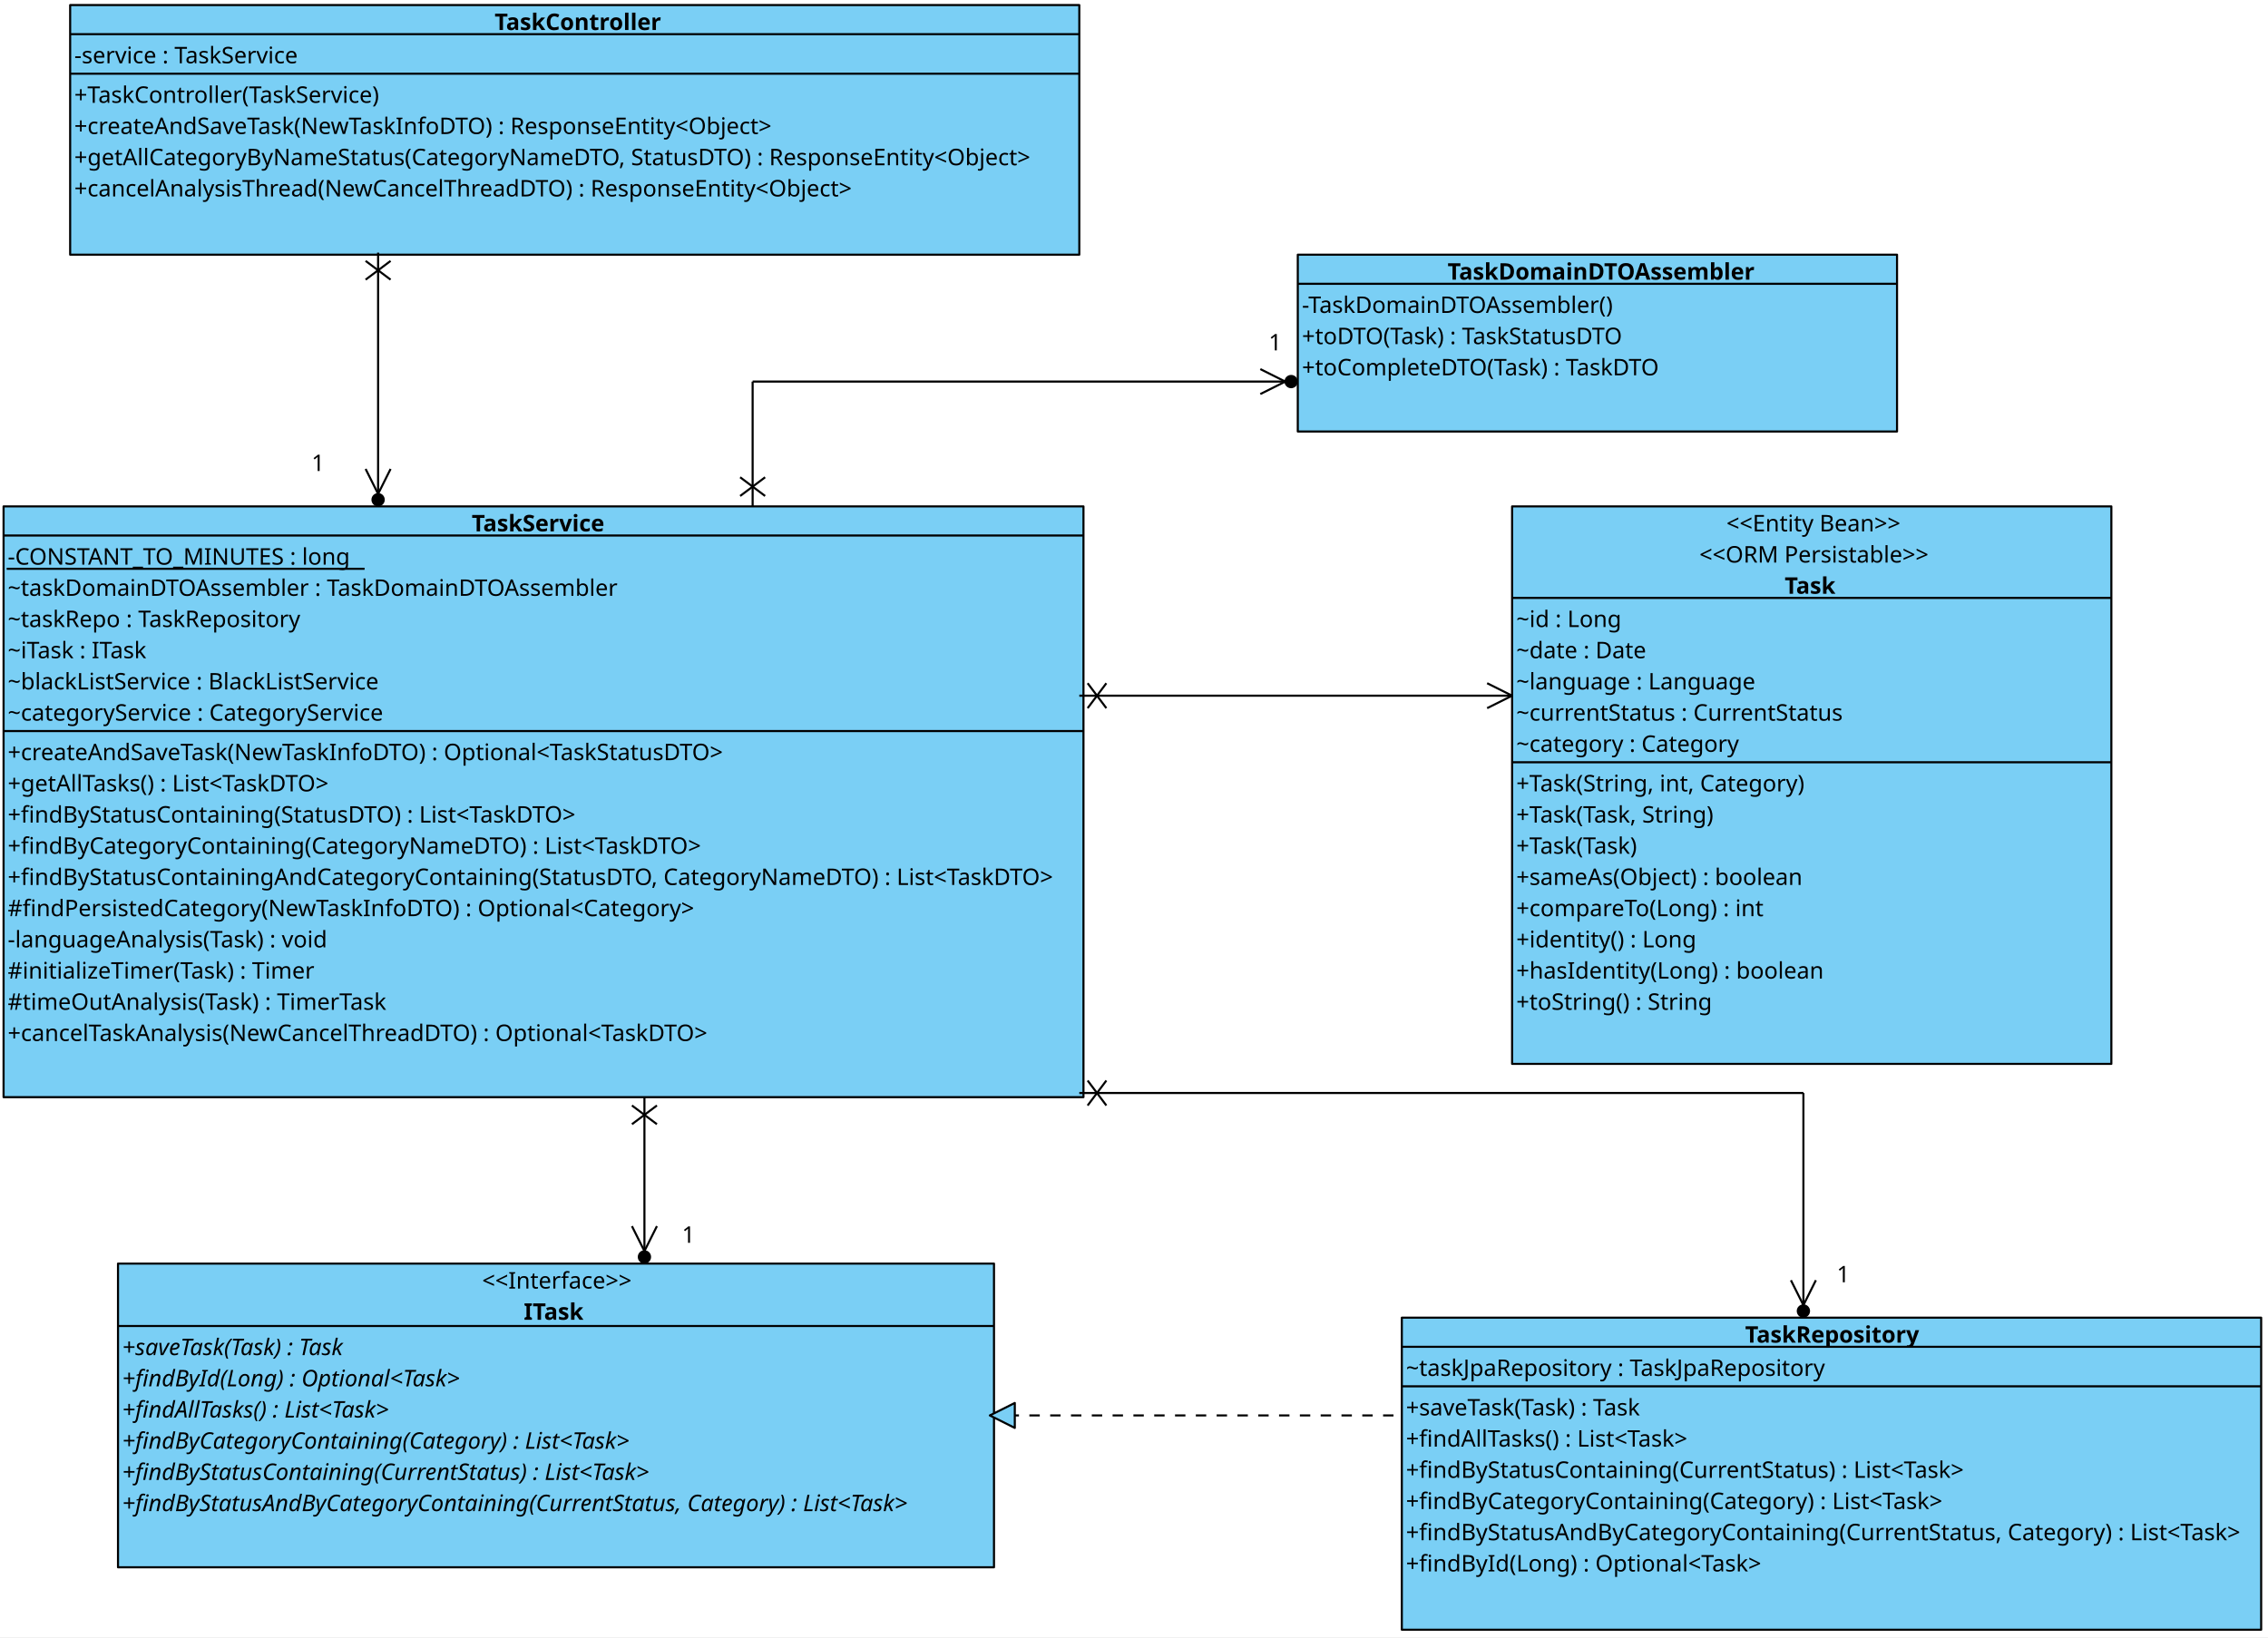
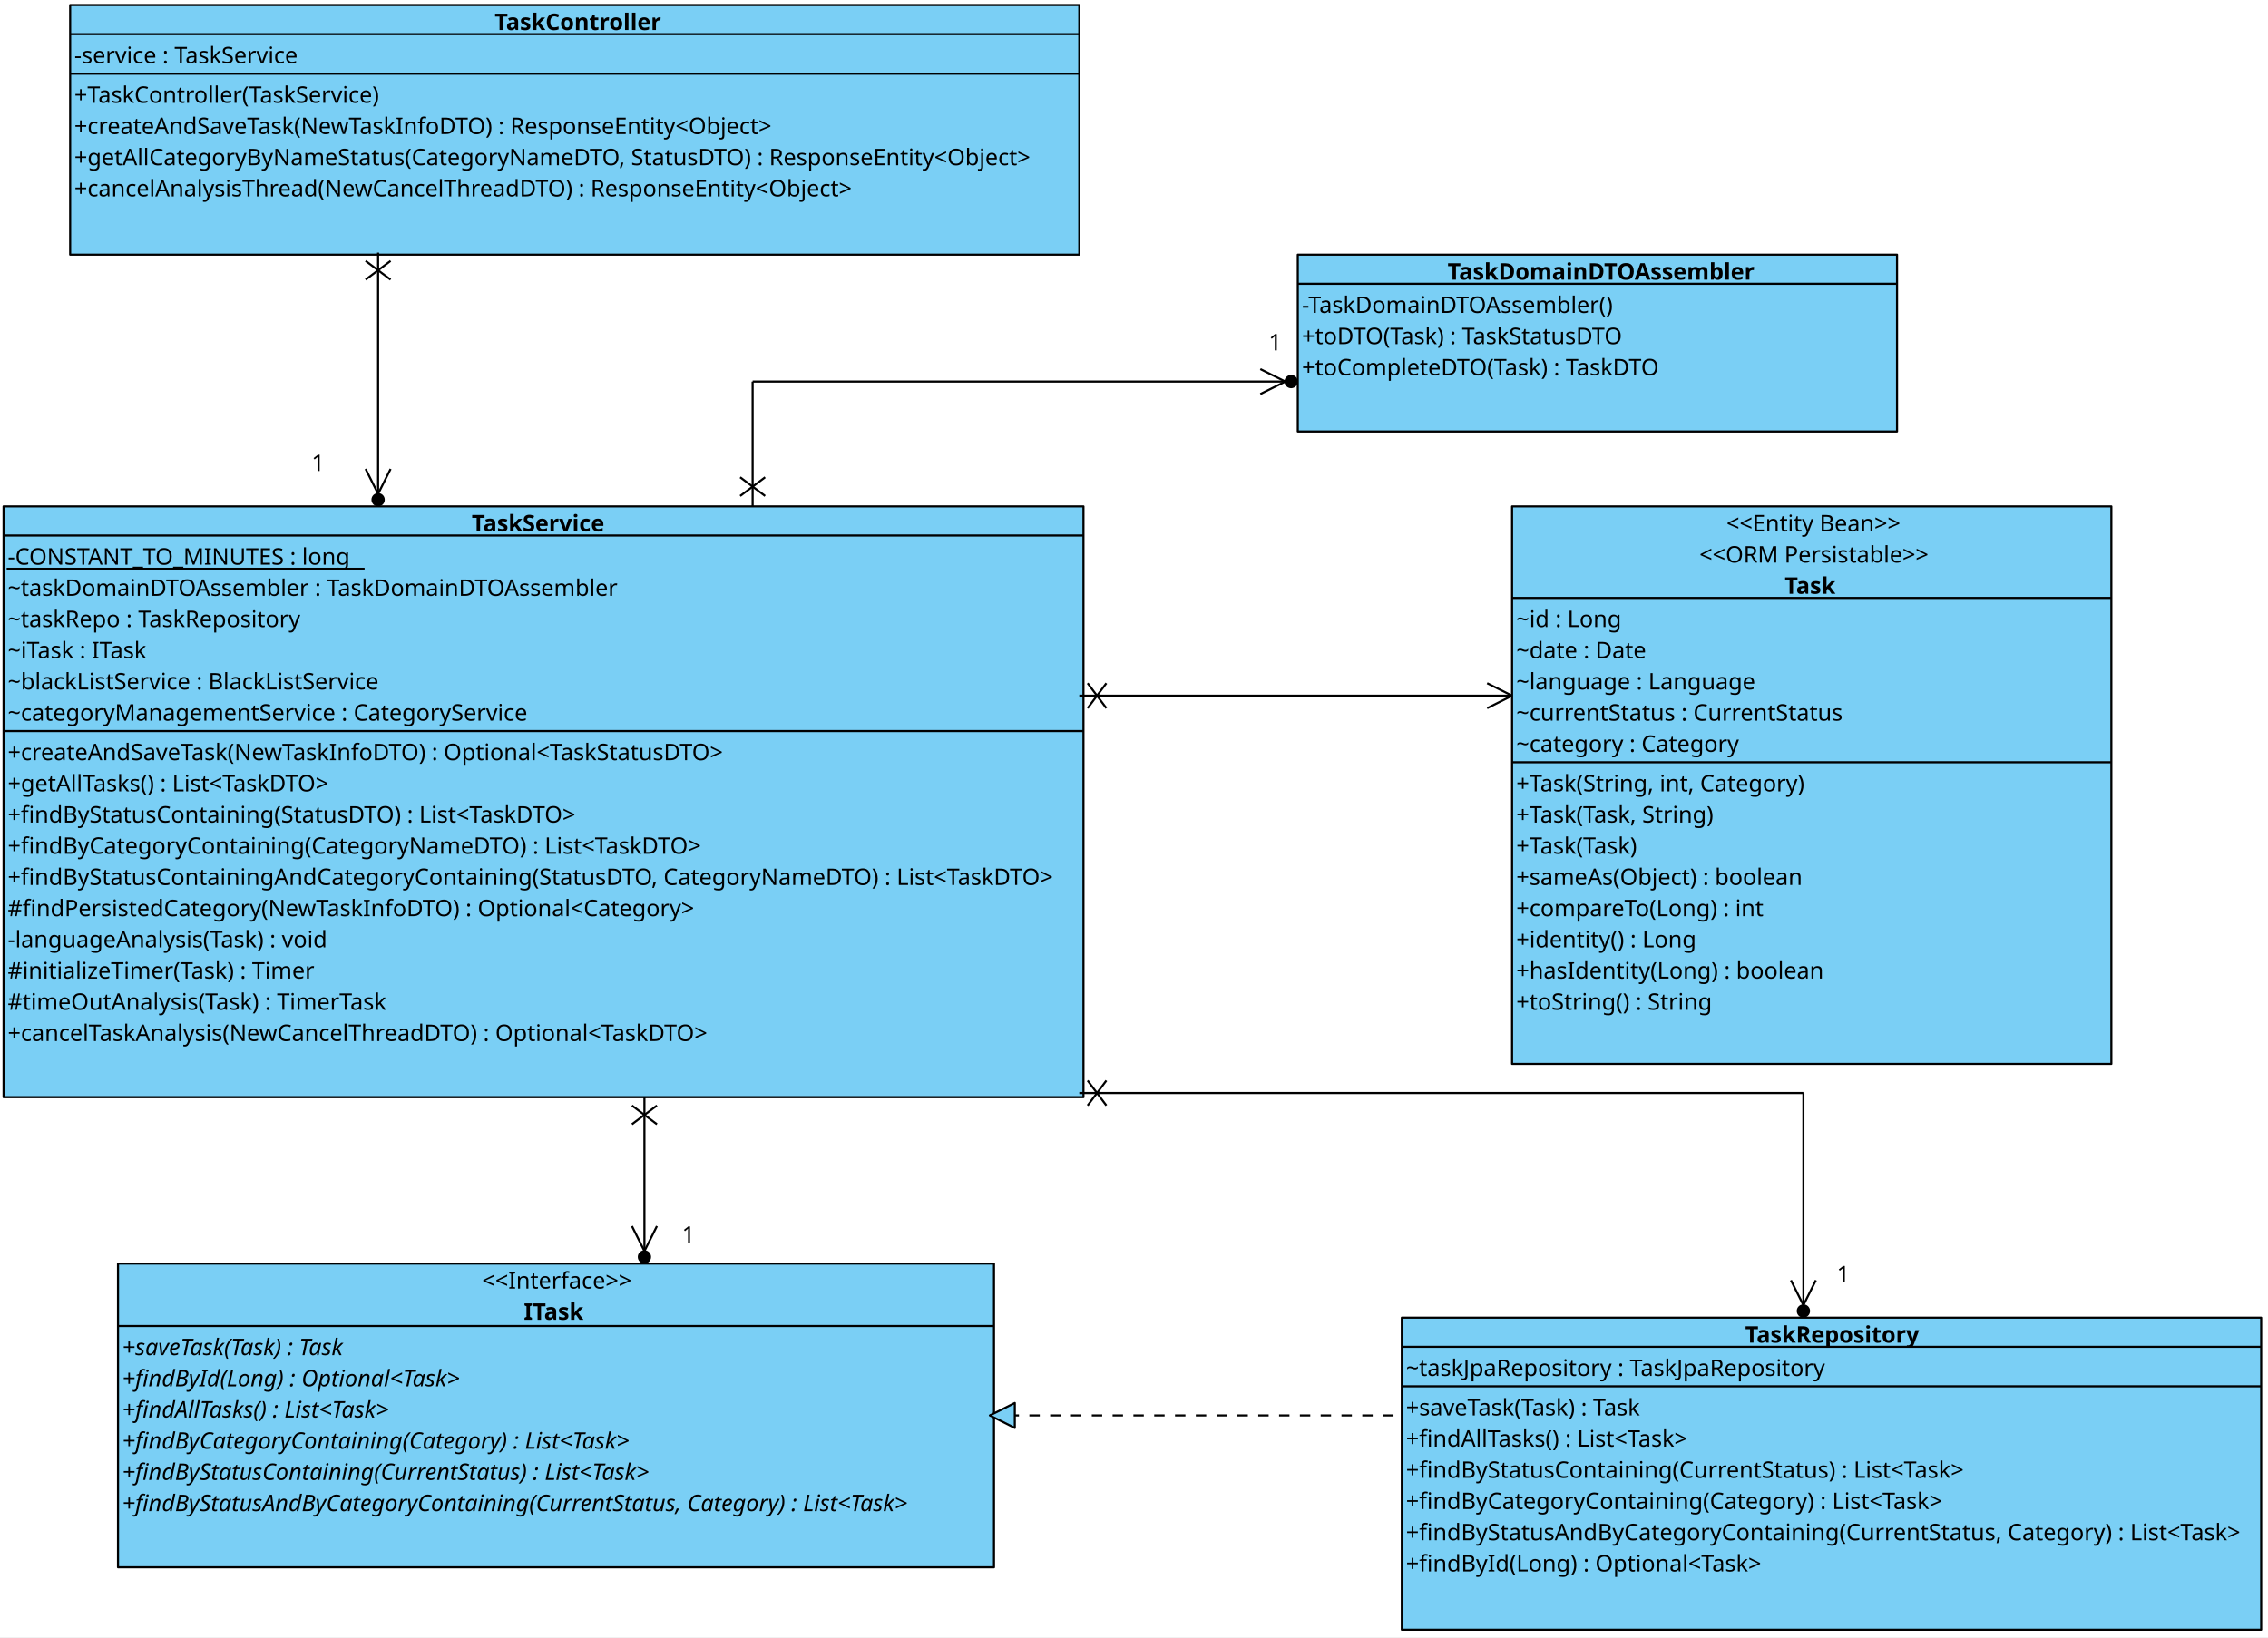
<svg xmlns="http://www.w3.org/2000/svg" fill-opacity="0" color-rendering="auto" color-interpolation="auto" text-rendering="auto" stroke="rgb(0,0,0)" stroke-linecap="square" width="1090" stroke-miterlimit="10" shape-rendering="auto" stroke-opacity="0" fill="rgb(0,0,0)" stroke-dasharray="none" font-weight="normal" stroke-width="1" height="787" font-family="'Dialog'" font-style="normal" stroke-linejoin="miter" font-size="12px" stroke-dashoffset="0" image-rendering="auto">
  <defs id="genericDefs" />
  <g>
    <defs id="defs1">
      <clipPath clipPathUnits="userSpaceOnUse" id="clipPath1">
        <path d="M-7 -7 L496 -7 L496 131 L-7 131 L-7 -7 Z" />
      </clipPath>
      <clipPath clipPathUnits="userSpaceOnUse" id="clipPath2">
        <path d="M0 0 L0 106 L485 106 L485 0 Z" />
      </clipPath>
      <clipPath clipPathUnits="userSpaceOnUse" id="clipPath3">
        <path d="M0 0 L0 14 L486 14 L486 0 Z" />
      </clipPath>
      <clipPath clipPathUnits="userSpaceOnUse" id="clipPath4">
        <path d="M-7 -7 L432 -7 L432 157 L-7 157 L-7 -7 Z" />
      </clipPath>
      <clipPath clipPathUnits="userSpaceOnUse" id="clipPath5">
        <path d="M0 0 L0 116 L421 116 L421 0 Z" />
      </clipPath>
      <clipPath clipPathUnits="userSpaceOnUse" id="clipPath6">
        <path d="M0 0 L0 30 L420 30 L420 0 Z" />
      </clipPath>
      <clipPath clipPathUnits="userSpaceOnUse" id="clipPath7">
        <path d="M-7 -7 L424 -7 L424 161 L-7 161 L-7 -7 Z" />
      </clipPath>
      <clipPath clipPathUnits="userSpaceOnUse" id="clipPath8">
        <path d="M0 0 L0 136 L413 136 L413 0 Z" />
      </clipPath>
      <clipPath clipPathUnits="userSpaceOnUse" id="clipPath9">
        <path d="M0 0 L0 14 L413 14 L413 0 Z" />
      </clipPath>
      <clipPath clipPathUnits="userSpaceOnUse" id="clipPath10">
        <path d="M-7 -7 L299 -7 L299 96 L-7 96 L-7 -7 Z" />
      </clipPath>
      <clipPath clipPathUnits="userSpaceOnUse" id="clipPath11">
        <path d="M0 0 L0 71 L288 71 L288 0 Z" />
      </clipPath>
      <clipPath clipPathUnits="userSpaceOnUse" id="clipPath12">
        <path d="M0 0 L0 14 L289 14 L289 0 Z" />
      </clipPath>
      <clipPath clipPathUnits="userSpaceOnUse" id="clipPath13">
        <path d="M-7 -7 L530 -7 L530 295 L-7 295 L-7 -7 Z" />
      </clipPath>
      <clipPath clipPathUnits="userSpaceOnUse" id="clipPath14">
        <path d="M0 0 L0 270 L519 270 L519 0 Z" />
      </clipPath>
      <clipPath clipPathUnits="userSpaceOnUse" id="clipPath15">
        <path d="M0 0 L0 14 L517 14 L517 0 Z" />
      </clipPath>
      <clipPath clipPathUnits="userSpaceOnUse" id="clipPath16">
        <path d="M-7 -7 L299 -7 L299 279 L-7 279 L-7 -7 Z" />
      </clipPath>
      <clipPath clipPathUnits="userSpaceOnUse" id="clipPath17">
        <path d="M0 0 L0 224 L288 224 L288 0 Z" />
      </clipPath>
      <clipPath clipPathUnits="userSpaceOnUse" id="clipPath18">
        <path d="M0 0 L0 44 L289 44 L289 0 Z" />
      </clipPath>
      <clipPath clipPathUnits="userSpaceOnUse" id="clipPath19">
        <path d="M-7 -7 L51 -7 L51 51 L-7 51 L-7 -7 Z" />
      </clipPath>
      <clipPath clipPathUnits="userSpaceOnUse" id="clipPath20">
        <path d="M0 0 L0 40 L40 40 L40 0 Z" />
      </clipPath>
      <clipPath clipPathUnits="userSpaceOnUse" id="clipPath21">
        <path d="M0 0 L344 0 L344 147 L0 147 L0 0 Z" />
      </clipPath>
      <clipPath clipPathUnits="userSpaceOnUse" id="clipPath22">
        <path d="M0 0 L0 147 L344 147 L344 0 Z" />
      </clipPath>
      <clipPath clipPathUnits="userSpaceOnUse" id="clipPath23">
        <path d="M0 0 L408 0 L408 207 L0 207 L0 0 Z" />
      </clipPath>
      <clipPath clipPathUnits="userSpaceOnUse" id="clipPath24">
        <path d="M0 0 L0 207 L408 207 L408 0 Z" />
      </clipPath>
      <clipPath clipPathUnits="userSpaceOnUse" id="clipPath25">
        <path d="M0 0 L147 0 L147 268 L0 268 L0 0 Z" />
      </clipPath>
      <clipPath clipPathUnits="userSpaceOnUse" id="clipPath26">
        <path d="M0 0 L0 268 L147 268 L147 0 Z" />
      </clipPath>
      <clipPath clipPathUnits="userSpaceOnUse" id="clipPath27">
        <path d="M0 0 L494 0 L494 254 L0 254 L0 0 Z" />
      </clipPath>
      <clipPath clipPathUnits="userSpaceOnUse" id="clipPath28">
        <path d="M0 0 L0 254 L494 254 L494 0 Z" />
      </clipPath>
      <clipPath clipPathUnits="userSpaceOnUse" id="clipPath29">
        <path d="M0 0 L147 0 L147 227 L0 227 L0 0 Z" />
      </clipPath>
      <clipPath clipPathUnits="userSpaceOnUse" id="clipPath30">
        <path d="M0 0 L0 227 L147 227 L147 0 Z" />
      </clipPath>
      <clipPath clipPathUnits="userSpaceOnUse" id="clipPath31">
        <path d="M0 0 L354 0 L354 147 L0 147 L0 0 Z" />
      </clipPath>
      <clipPath clipPathUnits="userSpaceOnUse" id="clipPath32">
        <path d="M0 0 L0 147 L354 147 L354 0 Z" />
      </clipPath>
    </defs>
    <g fill="white" text-rendering="geometricPrecision" fill-opacity="1" stroke-opacity="1" stroke="white">
      <rect x="0" width="1090" height="787" y="0" stroke="none" />
    </g>
    <g font-size="11px" transform="translate(33.7143,2.4286)" fill-opacity="1" fill="rgb(122,207,245)" text-rendering="geometricPrecision" image-rendering="optimizeQuality" font-family="sans-serif" stroke="rgb(122,207,245)" font-weight="bold" stroke-opacity="1">
      <rect x="0" width="485" height="120" y="0" clip-path="url(#clipPath1)" stroke="none" />
    </g>
    <g fill-opacity="1" text-rendering="geometricPrecision" stroke="black" stroke-linecap="butt" transform="translate(33.7143,2.4286)" stroke-miterlimit="0" stroke-opacity="1" fill="black" font-weight="bold" font-family="sans-serif" stroke-linejoin="round" font-size="11px" image-rendering="optimizeQuality">
      <rect fill="none" x="0" width="485" height="120" y="0" clip-path="url(#clipPath1)" />
      <line y2="14" fill="none" x1="0" clip-path="url(#clipPath1)" x2="485" y1="14" />
    </g>
    <g font-size="11px" transform="matrix(1,0,0,1,33.7143,16.4286)" fill-opacity="1" fill="black" text-rendering="geometricPrecision" image-rendering="optimizeQuality" font-family="sans-serif" stroke="black" stroke-opacity="1">
      <text x="2" xml:space="preserve" y="14" clip-path="url(#clipPath2)" stroke="none">-service : TaskService</text>
    </g>
    <g stroke-linecap="butt" font-size="11px" transform="matrix(1,0,0,1,33.7143,16.4286)" fill-opacity="1" fill="black" text-rendering="geometricPrecision" image-rendering="optimizeQuality" font-family="sans-serif" stroke-linejoin="bevel" stroke="black" stroke-opacity="1" stroke-miterlimit="0">
      <line y2="19" fill="none" x1="0" clip-path="url(#clipPath2)" x2="485" y1="19" />
    </g>
    <g font-size="11px" transform="matrix(1,0,0,1,33.7143,16.4286)" fill-opacity="1" fill="black" text-rendering="geometricPrecision" image-rendering="optimizeQuality" font-family="sans-serif" stroke="black" stroke-opacity="1">
      <text x="2" xml:space="preserve" y="33" clip-path="url(#clipPath2)" stroke="none">+TaskController(TaskService)</text>
    </g>
    <g font-size="11px" transform="matrix(1,0,0,1,33.7143,16.4286)" fill-opacity="1" fill="black" text-rendering="geometricPrecision" image-rendering="optimizeQuality" font-family="sans-serif" stroke="black" stroke-opacity="1">
      <text x="2" xml:space="preserve" y="48" clip-path="url(#clipPath2)" stroke="none">+createAndSaveTask(NewTaskInfoDTO) : ResponseEntity&lt;Object&gt;</text>
    </g>
    <g font-size="11px" transform="matrix(1,0,0,1,33.7143,16.4286)" fill-opacity="1" fill="black" text-rendering="geometricPrecision" image-rendering="optimizeQuality" font-family="sans-serif" stroke="black" stroke-opacity="1">
      <text x="2" xml:space="preserve" y="63" clip-path="url(#clipPath2)" stroke="none">+getAllCategoryByNameStatus(CategoryNameDTO, StatusDTO) : ResponseEntity&lt;Object&gt;</text>
    </g>
    <g font-size="11px" transform="matrix(1,0,0,1,33.7143,16.4286)" fill-opacity="1" fill="black" text-rendering="geometricPrecision" image-rendering="optimizeQuality" font-family="sans-serif" stroke="black" stroke-opacity="1">
      <text x="2" xml:space="preserve" y="78" clip-path="url(#clipPath2)" stroke="none">+cancelAnalysisThread(NewCancelThreadDTO) : ResponseEntity&lt;Object&gt;</text>
    </g>
    <g font-size="11px" transform="translate(33.7143,2.4286)" fill-opacity="1" fill="black" text-rendering="geometricPrecision" image-rendering="optimizeQuality" font-family="sans-serif" stroke="black" font-weight="bold" stroke-opacity="1">
      <text x="204" xml:space="preserve" y="12" clip-path="url(#clipPath3)" stroke="none">TaskController</text>
    </g>
    <g font-size="11px" transform="translate(56.7143,607.4286)" fill-opacity="1" fill="rgb(122,207,245)" text-rendering="geometricPrecision" image-rendering="optimizeQuality" font-family="sans-serif" stroke="rgb(122,207,245)" font-weight="bold" stroke-opacity="1">
      <rect x="0" width="421" height="146" y="0" clip-path="url(#clipPath4)" stroke="none" />
    </g>
    <g fill-opacity="1" text-rendering="geometricPrecision" stroke="black" stroke-linecap="butt" transform="translate(56.7143,607.4286)" stroke-miterlimit="0" stroke-opacity="1" fill="black" font-weight="bold" font-family="sans-serif" stroke-linejoin="round" font-size="11px" image-rendering="optimizeQuality">
      <rect fill="none" x="0" width="421" height="146" y="0" clip-path="url(#clipPath4)" />
      <line y2="30" fill="none" x1="0" clip-path="url(#clipPath4)" x2="421" y1="30" />
    </g>
    <g font-size="11px" transform="matrix(1,0,0,1,56.7143,637.4286)" fill-opacity="1" fill="black" text-rendering="geometricPrecision" image-rendering="optimizeQuality" font-family="sans-serif" font-style="italic" stroke="black" stroke-opacity="1">
      <text x="2" xml:space="preserve" y="14" clip-path="url(#clipPath5)" stroke="none">+saveTask(Task) : Task</text>
    </g>
    <g font-size="11px" transform="matrix(1,0,0,1,56.7143,637.4286)" fill-opacity="1" fill="black" text-rendering="geometricPrecision" image-rendering="optimizeQuality" font-family="sans-serif" font-style="italic" stroke="black" stroke-opacity="1">
      <text x="2" xml:space="preserve" y="29" clip-path="url(#clipPath5)" stroke="none">+findById(Long) : Optional&lt;Task&gt;</text>
    </g>
    <g font-size="11px" transform="matrix(1,0,0,1,56.7143,637.4286)" fill-opacity="1" fill="black" text-rendering="geometricPrecision" image-rendering="optimizeQuality" font-family="sans-serif" font-style="italic" stroke="black" stroke-opacity="1">
      <text x="2" xml:space="preserve" y="44" clip-path="url(#clipPath5)" stroke="none">+findAllTasks() : List&lt;Task&gt;</text>
    </g>
    <g font-size="11px" transform="matrix(1,0,0,1,56.7143,637.4286)" fill-opacity="1" fill="black" text-rendering="geometricPrecision" image-rendering="optimizeQuality" font-family="sans-serif" font-style="italic" stroke="black" stroke-opacity="1">
      <text x="2" xml:space="preserve" y="59" clip-path="url(#clipPath5)" stroke="none">+findByCategoryContaining(Category) : List&lt;Task&gt;</text>
    </g>
    <g font-size="11px" transform="matrix(1,0,0,1,56.7143,637.4286)" fill-opacity="1" fill="black" text-rendering="geometricPrecision" image-rendering="optimizeQuality" font-family="sans-serif" font-style="italic" stroke="black" stroke-opacity="1">
      <text x="2" xml:space="preserve" y="74" clip-path="url(#clipPath5)" stroke="none">+findByStatusContaining(CurrentStatus) : List&lt;Task&gt;</text>
    </g>
    <g font-size="11px" transform="matrix(1,0,0,1,56.7143,637.4286)" fill-opacity="1" fill="black" text-rendering="geometricPrecision" image-rendering="optimizeQuality" font-family="sans-serif" font-style="italic" stroke="black" stroke-opacity="1">
      <text x="2" xml:space="preserve" y="89" clip-path="url(#clipPath5)" stroke="none">+findByStatusAndByCategoryContaining(CurrentStatus, Category) : List&lt;Task&gt;</text>
    </g>
    <g font-size="11px" transform="translate(56.7143,607.4286)" fill-opacity="1" fill="black" text-rendering="geometricPrecision" image-rendering="optimizeQuality" font-family="sans-serif" stroke="black" stroke-opacity="1">
      <text x="175" xml:space="preserve" y="12" clip-path="url(#clipPath6)" stroke="none">&lt;&lt;Interface&gt;&gt;</text>
      <text x="195" xml:space="preserve" y="27" clip-path="url(#clipPath6)" font-weight="bold" stroke="none">ITask</text>
    </g>
    <g font-size="11px" transform="translate(673.7143,633.4286)" fill-opacity="1" fill="rgb(122,207,245)" text-rendering="geometricPrecision" image-rendering="optimizeQuality" font-family="sans-serif" stroke="rgb(122,207,245)" font-weight="bold" stroke-opacity="1">
      <rect x="0" width="413" height="150" y="0" clip-path="url(#clipPath7)" stroke="none" />
    </g>
    <g fill-opacity="1" text-rendering="geometricPrecision" stroke="black" stroke-linecap="butt" transform="translate(673.7143,633.4286)" stroke-miterlimit="0" stroke-opacity="1" fill="black" font-weight="bold" font-family="sans-serif" stroke-linejoin="round" font-size="11px" image-rendering="optimizeQuality">
      <rect fill="none" x="0" width="413" height="150" y="0" clip-path="url(#clipPath7)" />
      <line y2="14" fill="none" x1="0" clip-path="url(#clipPath7)" x2="413" y1="14" />
    </g>
    <g font-size="11px" transform="matrix(1,0,0,1,673.7143,647.4286)" fill-opacity="1" fill="black" text-rendering="geometricPrecision" image-rendering="optimizeQuality" font-family="sans-serif" stroke="black" stroke-opacity="1">
      <text x="2" xml:space="preserve" y="14" clip-path="url(#clipPath8)" stroke="none">~taskJpaRepository : TaskJpaRepository</text>
    </g>
    <g stroke-linecap="butt" font-size="11px" transform="matrix(1,0,0,1,673.7143,647.4286)" fill-opacity="1" fill="black" text-rendering="geometricPrecision" image-rendering="optimizeQuality" font-family="sans-serif" stroke-linejoin="bevel" stroke="black" stroke-opacity="1" stroke-miterlimit="0">
      <line y2="19" fill="none" x1="0" clip-path="url(#clipPath8)" x2="413" y1="19" />
    </g>
    <g font-size="11px" transform="matrix(1,0,0,1,673.7143,647.4286)" fill-opacity="1" fill="black" text-rendering="geometricPrecision" image-rendering="optimizeQuality" font-family="sans-serif" stroke="black" stroke-opacity="1">
      <text x="2" xml:space="preserve" y="33" clip-path="url(#clipPath8)" stroke="none">+saveTask(Task) : Task</text>
    </g>
    <g font-size="11px" transform="matrix(1,0,0,1,673.7143,647.4286)" fill-opacity="1" fill="black" text-rendering="geometricPrecision" image-rendering="optimizeQuality" font-family="sans-serif" stroke="black" stroke-opacity="1">
      <text x="2" xml:space="preserve" y="48" clip-path="url(#clipPath8)" stroke="none">+findAllTasks() : List&lt;Task&gt;</text>
    </g>
    <g font-size="11px" transform="matrix(1,0,0,1,673.7143,647.4286)" fill-opacity="1" fill="black" text-rendering="geometricPrecision" image-rendering="optimizeQuality" font-family="sans-serif" stroke="black" stroke-opacity="1">
      <text x="2" xml:space="preserve" y="63" clip-path="url(#clipPath8)" stroke="none">+findByStatusContaining(CurrentStatus) : List&lt;Task&gt;</text>
    </g>
    <g font-size="11px" transform="matrix(1,0,0,1,673.7143,647.4286)" fill-opacity="1" fill="black" text-rendering="geometricPrecision" image-rendering="optimizeQuality" font-family="sans-serif" stroke="black" stroke-opacity="1">
      <text x="2" xml:space="preserve" y="78" clip-path="url(#clipPath8)" stroke="none">+findByCategoryContaining(Category) : List&lt;Task&gt;</text>
    </g>
    <g font-size="11px" transform="matrix(1,0,0,1,673.7143,647.4286)" fill-opacity="1" fill="black" text-rendering="geometricPrecision" image-rendering="optimizeQuality" font-family="sans-serif" stroke="black" stroke-opacity="1">
      <text x="2" xml:space="preserve" y="93" clip-path="url(#clipPath8)" stroke="none">+findByStatusAndByCategoryContaining(CurrentStatus, Category) : List&lt;Task&gt;</text>
    </g>
    <g font-size="11px" transform="matrix(1,0,0,1,673.7143,647.4286)" fill-opacity="1" fill="black" text-rendering="geometricPrecision" image-rendering="optimizeQuality" font-family="sans-serif" stroke="black" stroke-opacity="1">
      <text x="2" xml:space="preserve" y="108" clip-path="url(#clipPath8)" stroke="none">+findById(Long) : Optional&lt;Task&gt;</text>
    </g>
    <g font-size="11px" transform="translate(673.7143,633.4286)" fill-opacity="1" fill="black" text-rendering="geometricPrecision" image-rendering="optimizeQuality" font-family="sans-serif" stroke="black" font-weight="bold" stroke-opacity="1">
      <text x="165" xml:space="preserve" y="12" clip-path="url(#clipPath9)" stroke="none">TaskRepository</text>
    </g>
    <g font-size="11px" transform="translate(623.7143,122.4286)" fill-opacity="1" fill="rgb(122,207,245)" text-rendering="geometricPrecision" image-rendering="optimizeQuality" font-family="sans-serif" stroke="rgb(122,207,245)" font-weight="bold" stroke-opacity="1">
      <rect x="0" width="288" height="85" y="0" clip-path="url(#clipPath10)" stroke="none" />
    </g>
    <g fill-opacity="1" text-rendering="geometricPrecision" stroke="black" stroke-linecap="butt" transform="translate(623.7143,122.4286)" stroke-miterlimit="0" stroke-opacity="1" fill="black" font-weight="bold" font-family="sans-serif" stroke-linejoin="round" font-size="11px" image-rendering="optimizeQuality">
      <rect fill="none" x="0" width="288" height="85" y="0" clip-path="url(#clipPath10)" />
      <line y2="14" fill="none" x1="0" clip-path="url(#clipPath10)" x2="288" y1="14" />
    </g>
    <g font-size="11px" transform="matrix(1,0,0,1,623.7143,136.4286)" fill-opacity="1" fill="black" text-rendering="geometricPrecision" image-rendering="optimizeQuality" font-family="sans-serif" stroke="black" stroke-opacity="1">
      <text x="2" xml:space="preserve" y="14" clip-path="url(#clipPath11)" stroke="none">-TaskDomainDTOAssembler()</text>
    </g>
    <g font-size="11px" transform="matrix(1,0,0,1,623.7143,136.4286)" fill-opacity="1" fill="black" text-rendering="geometricPrecision" image-rendering="optimizeQuality" font-family="sans-serif" stroke="black" stroke-opacity="1">
      <text x="2" xml:space="preserve" y="29" clip-path="url(#clipPath11)" stroke="none">+toDTO(Task) : TaskStatusDTO</text>
    </g>
    <g font-size="11px" transform="matrix(1,0,0,1,623.7143,136.4286)" fill-opacity="1" fill="black" text-rendering="geometricPrecision" image-rendering="optimizeQuality" font-family="sans-serif" stroke="black" stroke-opacity="1">
      <text x="2" xml:space="preserve" y="44" clip-path="url(#clipPath11)" stroke="none">+toCompleteDTO(Task) : TaskDTO</text>
    </g>
    <g font-size="11px" transform="translate(623.7143,122.4286)" fill-opacity="1" fill="black" text-rendering="geometricPrecision" image-rendering="optimizeQuality" font-family="sans-serif" stroke="black" font-weight="bold" stroke-opacity="1">
      <text x="72" xml:space="preserve" y="12" clip-path="url(#clipPath12)" stroke="none">TaskDomainDTOAssembler</text>
    </g>
    <g font-size="11px" transform="translate(1.7143,243.4286)" fill-opacity="1" fill="rgb(122,207,245)" text-rendering="geometricPrecision" image-rendering="optimizeQuality" font-family="sans-serif" stroke="rgb(122,207,245)" font-weight="bold" stroke-opacity="1">
      <rect x="0" width="519" height="284" y="0" clip-path="url(#clipPath13)" stroke="none" />
    </g>
    <g fill-opacity="1" text-rendering="geometricPrecision" stroke="black" stroke-linecap="butt" transform="translate(1.7143,243.4286)" stroke-miterlimit="0" stroke-opacity="1" fill="black" font-weight="bold" font-family="sans-serif" stroke-linejoin="round" font-size="11px" image-rendering="optimizeQuality">
      <rect fill="none" x="0" width="519" height="284" y="0" clip-path="url(#clipPath13)" />
      <line y2="14" fill="none" x1="0" clip-path="url(#clipPath13)" x2="519" y1="14" />
    </g>
    <g font-size="11px" transform="matrix(1,0,0,1,1.7143,257.4286)" fill-opacity="1" fill="black" text-rendering="geometricPrecision" image-rendering="optimizeQuality" font-family="sans-serif" stroke="black" stroke-opacity="1">
      <text x="2" xml:space="preserve" y="14" clip-path="url(#clipPath14)" stroke="none">-CONSTANT_TO_MINUTES : long</text>
    </g>
    <g font-size="11px" transform="matrix(1,0,0,1,1.7143,257.4286)" fill-opacity="1" fill="black" text-rendering="geometricPrecision" image-rendering="optimizeQuality" font-family="sans-serif" stroke="black" stroke-opacity="1">
      <line y2="16" fill="none" x1="2" clip-path="url(#clipPath14)" x2="173" y1="16" />
    </g>
    <g font-size="11px" transform="matrix(1,0,0,1,1.7143,257.4286)" fill-opacity="1" fill="black" text-rendering="geometricPrecision" image-rendering="optimizeQuality" font-family="sans-serif" stroke="black" stroke-opacity="1">
      <text x="2" xml:space="preserve" y="29" clip-path="url(#clipPath14)" stroke="none">~taskDomainDTOAssembler : TaskDomainDTOAssembler</text>
    </g>
    <g font-size="11px" transform="matrix(1,0,0,1,1.7143,257.4286)" fill-opacity="1" fill="black" text-rendering="geometricPrecision" image-rendering="optimizeQuality" font-family="sans-serif" stroke="black" stroke-opacity="1">
      <text x="2" xml:space="preserve" y="44" clip-path="url(#clipPath14)" stroke="none">~taskRepo : TaskRepository</text>
    </g>
    <g font-size="11px" transform="matrix(1,0,0,1,1.7143,257.4286)" fill-opacity="1" fill="black" text-rendering="geometricPrecision" image-rendering="optimizeQuality" font-family="sans-serif" stroke="black" stroke-opacity="1">
      <text x="2" xml:space="preserve" y="59" clip-path="url(#clipPath14)" stroke="none">~iTask : ITask</text>
    </g>
    <g font-size="11px" transform="matrix(1,0,0,1,1.7143,257.4286)" fill-opacity="1" fill="black" text-rendering="geometricPrecision" image-rendering="optimizeQuality" font-family="sans-serif" stroke="black" stroke-opacity="1">
      <text x="2" xml:space="preserve" y="74" clip-path="url(#clipPath14)" stroke="none">~blackListService : BlackListService</text>
    </g>
    <g font-size="11px" transform="matrix(1,0,0,1,1.7143,257.4286)" fill-opacity="1" fill="black" text-rendering="geometricPrecision" image-rendering="optimizeQuality" font-family="sans-serif" stroke="black" stroke-opacity="1">
-       <text x="2" xml:space="preserve" y="89" clip-path="url(#clipPath14)" stroke="none">~categoryService : CategoryService</text>
+       <text x="2" xml:space="preserve" y="89" clip-path="url(#clipPath14)" stroke="none">~categoryManagementService : CategoryService</text>
      <line stroke-linecap="butt" clip-path="url(#clipPath14)" fill="none" x1="0" x2="519" y1="94" y2="94" stroke-linejoin="bevel" stroke-miterlimit="0" />
    </g>
    <g font-size="11px" transform="matrix(1,0,0,1,1.7143,257.4286)" fill-opacity="1" fill="black" text-rendering="geometricPrecision" image-rendering="optimizeQuality" font-family="sans-serif" stroke="black" stroke-opacity="1">
      <text x="2" xml:space="preserve" y="108" clip-path="url(#clipPath14)" stroke="none">+createAndSaveTask(NewTaskInfoDTO) : Optional&lt;TaskStatusDTO&gt;</text>
    </g>
    <g font-size="11px" transform="matrix(1,0,0,1,1.7143,257.4286)" fill-opacity="1" fill="black" text-rendering="geometricPrecision" image-rendering="optimizeQuality" font-family="sans-serif" stroke="black" stroke-opacity="1">
      <text x="2" xml:space="preserve" y="123" clip-path="url(#clipPath14)" stroke="none">+getAllTasks() : List&lt;TaskDTO&gt;</text>
    </g>
    <g font-size="11px" transform="matrix(1,0,0,1,1.7143,257.4286)" fill-opacity="1" fill="black" text-rendering="geometricPrecision" image-rendering="optimizeQuality" font-family="sans-serif" stroke="black" stroke-opacity="1">
      <text x="2" xml:space="preserve" y="138" clip-path="url(#clipPath14)" stroke="none">+findByStatusContaining(StatusDTO) : List&lt;TaskDTO&gt;</text>
    </g>
    <g font-size="11px" transform="matrix(1,0,0,1,1.7143,257.4286)" fill-opacity="1" fill="black" text-rendering="geometricPrecision" image-rendering="optimizeQuality" font-family="sans-serif" stroke="black" stroke-opacity="1">
      <text x="2" xml:space="preserve" y="153" clip-path="url(#clipPath14)" stroke="none">+findByCategoryContaining(CategoryNameDTO) : List&lt;TaskDTO&gt;</text>
    </g>
    <g font-size="11px" transform="matrix(1,0,0,1,1.7143,257.4286)" fill-opacity="1" fill="black" text-rendering="geometricPrecision" image-rendering="optimizeQuality" font-family="sans-serif" stroke="black" stroke-opacity="1">
      <text x="2" xml:space="preserve" y="168" clip-path="url(#clipPath14)" stroke="none">+findByStatusContainingAndCategoryContaining(StatusDTO, CategoryNameDTO) : List&lt;TaskDTO&gt;</text>
    </g>
    <g font-size="11px" transform="matrix(1,0,0,1,1.7143,257.4286)" fill-opacity="1" fill="black" text-rendering="geometricPrecision" image-rendering="optimizeQuality" font-family="sans-serif" stroke="black" stroke-opacity="1">
      <text x="2" xml:space="preserve" y="183" clip-path="url(#clipPath14)" stroke="none">#findPersistedCategory(NewTaskInfoDTO) : Optional&lt;Category&gt;</text>
    </g>
    <g font-size="11px" transform="matrix(1,0,0,1,1.7143,257.4286)" fill-opacity="1" fill="black" text-rendering="geometricPrecision" image-rendering="optimizeQuality" font-family="sans-serif" stroke="black" stroke-opacity="1">
      <text x="2" xml:space="preserve" y="198" clip-path="url(#clipPath14)" stroke="none">-languageAnalysis(Task) : void</text>
    </g>
    <g font-size="11px" transform="matrix(1,0,0,1,1.7143,257.4286)" fill-opacity="1" fill="black" text-rendering="geometricPrecision" image-rendering="optimizeQuality" font-family="sans-serif" stroke="black" stroke-opacity="1">
      <text x="2" xml:space="preserve" y="213" clip-path="url(#clipPath14)" stroke="none">#initializeTimer(Task) : Timer</text>
    </g>
    <g font-size="11px" transform="matrix(1,0,0,1,1.7143,257.4286)" fill-opacity="1" fill="black" text-rendering="geometricPrecision" image-rendering="optimizeQuality" font-family="sans-serif" stroke="black" stroke-opacity="1">
      <text x="2" xml:space="preserve" y="228" clip-path="url(#clipPath14)" stroke="none">#timeOutAnalysis(Task) : TimerTask</text>
    </g>
    <g font-size="11px" transform="matrix(1,0,0,1,1.7143,257.4286)" fill-opacity="1" fill="black" text-rendering="geometricPrecision" image-rendering="optimizeQuality" font-family="sans-serif" stroke="black" stroke-opacity="1">
      <text x="2" xml:space="preserve" y="243" clip-path="url(#clipPath14)" stroke="none">+cancelTaskAnalysis(NewCancelThreadDTO) : Optional&lt;TaskDTO&gt;</text>
    </g>
    <g font-size="11px" transform="translate(1.7143,243.4286)" fill-opacity="1" fill="black" text-rendering="geometricPrecision" image-rendering="optimizeQuality" font-family="sans-serif" stroke="black" font-weight="bold" stroke-opacity="1">
      <text x="225" xml:space="preserve" y="12" clip-path="url(#clipPath15)" stroke="none">TaskService</text>
    </g>
    <g font-size="11px" transform="translate(726.7143,243.4286)" fill-opacity="1" fill="rgb(122,207,245)" text-rendering="geometricPrecision" image-rendering="optimizeQuality" font-family="sans-serif" stroke="rgb(122,207,245)" font-weight="bold" stroke-opacity="1">
      <rect x="0" width="288" height="268" y="0" clip-path="url(#clipPath16)" stroke="none" />
    </g>
    <g fill-opacity="1" text-rendering="geometricPrecision" stroke="black" stroke-linecap="butt" transform="translate(726.7143,243.4286)" stroke-miterlimit="0" stroke-opacity="1" fill="black" font-weight="bold" font-family="sans-serif" stroke-linejoin="round" font-size="11px" image-rendering="optimizeQuality">
      <rect fill="none" x="0" width="288" height="268" y="0" clip-path="url(#clipPath16)" />
      <line y2="44" fill="none" x1="0" clip-path="url(#clipPath16)" x2="288" y1="44" />
    </g>
    <g font-size="11px" transform="matrix(1,0,0,1,726.7143,287.4286)" fill-opacity="1" fill="black" text-rendering="geometricPrecision" image-rendering="optimizeQuality" font-family="sans-serif" stroke="black" stroke-opacity="1">
      <text x="2" xml:space="preserve" y="14" clip-path="url(#clipPath17)" stroke="none">~id : Long</text>
    </g>
    <g font-size="11px" transform="matrix(1,0,0,1,726.7143,287.4286)" fill-opacity="1" fill="black" text-rendering="geometricPrecision" image-rendering="optimizeQuality" font-family="sans-serif" stroke="black" stroke-opacity="1">
      <text x="2" xml:space="preserve" y="29" clip-path="url(#clipPath17)" stroke="none">~date : Date</text>
    </g>
    <g font-size="11px" transform="matrix(1,0,0,1,726.7143,287.4286)" fill-opacity="1" fill="black" text-rendering="geometricPrecision" image-rendering="optimizeQuality" font-family="sans-serif" stroke="black" stroke-opacity="1">
      <text x="2" xml:space="preserve" y="44" clip-path="url(#clipPath17)" stroke="none">~language : Language</text>
    </g>
    <g font-size="11px" transform="matrix(1,0,0,1,726.7143,287.4286)" fill-opacity="1" fill="black" text-rendering="geometricPrecision" image-rendering="optimizeQuality" font-family="sans-serif" stroke="black" stroke-opacity="1">
      <text x="2" xml:space="preserve" y="59" clip-path="url(#clipPath17)" stroke="none">~currentStatus : CurrentStatus</text>
    </g>
    <g font-size="11px" transform="matrix(1,0,0,1,726.7143,287.4286)" fill-opacity="1" fill="black" text-rendering="geometricPrecision" image-rendering="optimizeQuality" font-family="sans-serif" stroke="black" stroke-opacity="1">
      <text x="2" xml:space="preserve" y="74" clip-path="url(#clipPath17)" stroke="none">~category : Category</text>
      <line stroke-linecap="butt" clip-path="url(#clipPath17)" fill="none" x1="0" x2="288" y1="79" y2="79" stroke-linejoin="bevel" stroke-miterlimit="0" />
    </g>
    <g font-size="11px" transform="matrix(1,0,0,1,726.7143,287.4286)" fill-opacity="1" fill="black" text-rendering="geometricPrecision" image-rendering="optimizeQuality" font-family="sans-serif" stroke="black" stroke-opacity="1">
      <text x="2" xml:space="preserve" y="93" clip-path="url(#clipPath17)" stroke="none">+Task(String, int, Category)</text>
    </g>
    <g font-size="11px" transform="matrix(1,0,0,1,726.7143,287.4286)" fill-opacity="1" fill="black" text-rendering="geometricPrecision" image-rendering="optimizeQuality" font-family="sans-serif" stroke="black" stroke-opacity="1">
      <text x="2" xml:space="preserve" y="108" clip-path="url(#clipPath17)" stroke="none">+Task(Task, String)</text>
    </g>
    <g font-size="11px" transform="matrix(1,0,0,1,726.7143,287.4286)" fill-opacity="1" fill="black" text-rendering="geometricPrecision" image-rendering="optimizeQuality" font-family="sans-serif" stroke="black" stroke-opacity="1">
      <text x="2" xml:space="preserve" y="123" clip-path="url(#clipPath17)" stroke="none">+Task(Task)</text>
    </g>
    <g font-size="11px" transform="matrix(1,0,0,1,726.7143,287.4286)" fill-opacity="1" fill="black" text-rendering="geometricPrecision" image-rendering="optimizeQuality" font-family="sans-serif" stroke="black" stroke-opacity="1">
      <text x="2" xml:space="preserve" y="138" clip-path="url(#clipPath17)" stroke="none">+sameAs(Object) : boolean</text>
    </g>
    <g font-size="11px" transform="matrix(1,0,0,1,726.7143,287.4286)" fill-opacity="1" fill="black" text-rendering="geometricPrecision" image-rendering="optimizeQuality" font-family="sans-serif" stroke="black" stroke-opacity="1">
      <text x="2" xml:space="preserve" y="153" clip-path="url(#clipPath17)" stroke="none">+compareTo(Long) : int</text>
    </g>
    <g font-size="11px" transform="matrix(1,0,0,1,726.7143,287.4286)" fill-opacity="1" fill="black" text-rendering="geometricPrecision" image-rendering="optimizeQuality" font-family="sans-serif" stroke="black" stroke-opacity="1">
      <text x="2" xml:space="preserve" y="168" clip-path="url(#clipPath17)" stroke="none">+identity() : Long</text>
    </g>
    <g font-size="11px" transform="matrix(1,0,0,1,726.7143,287.4286)" fill-opacity="1" fill="black" text-rendering="geometricPrecision" image-rendering="optimizeQuality" font-family="sans-serif" stroke="black" stroke-opacity="1">
      <text x="2" xml:space="preserve" y="183" clip-path="url(#clipPath17)" stroke="none">+hasIdentity(Long) : boolean</text>
    </g>
    <g font-size="11px" transform="matrix(1,0,0,1,726.7143,287.4286)" fill-opacity="1" fill="black" text-rendering="geometricPrecision" image-rendering="optimizeQuality" font-family="sans-serif" stroke="black" stroke-opacity="1">
      <text x="2" xml:space="preserve" y="198" clip-path="url(#clipPath17)" stroke="none">+toString() : String</text>
    </g>
    <g font-size="11px" transform="translate(726.7143,243.4286)" fill-opacity="1" fill="black" text-rendering="geometricPrecision" image-rendering="optimizeQuality" font-family="sans-serif" stroke="black" stroke-opacity="1">
      <text x="103" xml:space="preserve" y="12" clip-path="url(#clipPath18)" stroke="none">&lt;&lt;Entity Bean&gt;&gt;</text>
      <text x="90" xml:space="preserve" y="27" clip-path="url(#clipPath18)" stroke="none">&lt;&lt;ORM Persistable&gt;&gt;</text>
      <text x="131" xml:space="preserve" y="42" clip-path="url(#clipPath18)" font-weight="bold" stroke="none">Task</text>
    </g>
    <g font-size="11px" transform="translate(866.7143,592.4286)" fill-opacity="1" fill="black" text-rendering="geometricPrecision" image-rendering="optimizeQuality" font-family="sans-serif" stroke="black" stroke-opacity="1">
      <text x="16" xml:space="preserve" y="24" clip-path="url(#clipPath20)" stroke="none">1</text>
    </g>
    <g font-size="11px" transform="translate(311.7143,573.4286)" fill-opacity="1" fill="black" text-rendering="geometricPrecision" image-rendering="optimizeQuality" font-family="sans-serif" stroke="black" stroke-opacity="1">
      <text x="16" xml:space="preserve" y="24" clip-path="url(#clipPath20)" stroke="none">1</text>
    </g>
    <g font-size="11px" transform="translate(593.7143,144.4286)" fill-opacity="1" fill="black" text-rendering="geometricPrecision" image-rendering="optimizeQuality" font-family="sans-serif" stroke="black" stroke-opacity="1">
      <text x="16" xml:space="preserve" y="24" clip-path="url(#clipPath20)" stroke="none">1</text>
    </g>
    <g font-size="11px" transform="translate(133.7143,202.4286)" fill-opacity="1" fill="black" text-rendering="geometricPrecision" image-rendering="optimizeQuality" font-family="sans-serif" stroke="black" stroke-opacity="1">
      <text x="16" xml:space="preserve" y="24" clip-path="url(#clipPath20)" stroke="none">1</text>
    </g>
    <g fill-opacity="1" text-rendering="geometricPrecision" stroke="black" stroke-linecap="butt" transform="translate(404.7143,609.4286)" stroke-opacity="1" fill="black" stroke-dasharray="5" font-family="sans-serif" stroke-linejoin="round" font-size="11px" stroke-dashoffset="1" image-rendering="optimizeQuality">
      <line y2="71" fill="none" x1="71" clip-path="url(#clipPath22)" x2="269" y1="71" />
    </g>
    <g stroke-linecap="butt" font-size="11px" transform="translate(404.7143,609.4286)" fill-opacity="1" fill="rgb(122,207,245)" text-rendering="geometricPrecision" image-rendering="optimizeQuality" font-family="sans-serif" stroke-linejoin="round" stroke="rgb(122,207,245)" stroke-opacity="1">
      <polygon points=" 71 71 83 77 83 65" stroke="none" clip-path="url(#clipPath22)" />
      <polygon fill="none" clip-path="url(#clipPath22)" points=" 71 71 83 77 83 65" stroke="black" />
    </g>
    <g stroke-linecap="butt" font-size="11px" transform="translate(290.7143,112.4286)" fill-opacity="1" fill="black" text-rendering="geometricPrecision" image-rendering="optimizeQuality" font-family="sans-serif" stroke-linejoin="round" stroke="black" stroke-opacity="1">
      <line y2="71" fill="none" x1="71" clip-path="url(#clipPath24)" x2="71" y1="131" />
      <line y2="71" fill="none" x1="71" clip-path="url(#clipPath24)" x2="327" y1="71" />
      <line y2="117" fill="none" x1="77" clip-path="url(#clipPath24)" x2="65" y1="126" />
      <line y2="117" fill="none" x1="65" clip-path="url(#clipPath24)" x2="77" y1="126" />
      <line y2="65" fill="none" x1="327" clip-path="url(#clipPath24)" x2="315" y1="71" />
      <line y2="77" fill="none" x1="327" clip-path="url(#clipPath24)" x2="315" y1="71" />
      <circle r="3.2" clip-path="url(#clipPath24)" cx="329.8" cy="71" stroke="none" />
    </g>
    <g stroke-linecap="butt" font-size="11px" transform="translate(110.7143,50.4286)" fill-opacity="1" fill="black" text-rendering="geometricPrecision" image-rendering="optimizeQuality" font-family="sans-serif" stroke-linejoin="round" stroke="black" stroke-opacity="1">
      <line y2="187" fill="none" x1="71" clip-path="url(#clipPath26)" x2="71" y1="71" />
      <line y2="84" fill="none" x1="65" clip-path="url(#clipPath26)" x2="77" y1="75" />
      <line y2="84" fill="none" x1="77" clip-path="url(#clipPath26)" x2="65" y1="75" />
      <line y2="175" fill="none" x1="71" clip-path="url(#clipPath26)" x2="77" y1="187" />
      <line y2="175" fill="none" x1="71" clip-path="url(#clipPath26)" x2="65" y1="187" />
      <circle r="3.2" clip-path="url(#clipPath26)" cx="71" cy="189.8" stroke="none" />
    </g>
    <g stroke-linecap="butt" font-size="11px" transform="translate(447.7143,454.4286)" fill-opacity="1" fill="black" text-rendering="geometricPrecision" image-rendering="optimizeQuality" font-family="sans-serif" stroke-linejoin="round" stroke="black" stroke-opacity="1">
      <line y2="71" fill="none" x1="71" clip-path="url(#clipPath28)" x2="419" y1="71" />
      <line y2="173" fill="none" x1="419" clip-path="url(#clipPath28)" x2="419" y1="71" />
      <line y2="65" fill="none" x1="75" clip-path="url(#clipPath28)" x2="84" y1="77" />
      <line y2="77" fill="none" x1="75" clip-path="url(#clipPath28)" x2="84" y1="65" />
      <line y2="161" fill="none" x1="419" clip-path="url(#clipPath28)" x2="425" y1="173" />
      <line y2="161" fill="none" x1="419" clip-path="url(#clipPath28)" x2="413" y1="173" />
      <circle r="3.2" clip-path="url(#clipPath28)" cx="419" cy="175.8" stroke="none" />
    </g>
    <g stroke-linecap="butt" font-size="11px" transform="translate(238.7143,456.4286)" fill-opacity="1" fill="black" text-rendering="geometricPrecision" image-rendering="optimizeQuality" font-family="sans-serif" stroke-linejoin="round" stroke="black" stroke-opacity="1">
      <line y2="145" fill="none" x1="71" clip-path="url(#clipPath30)" x2="71" y1="71" />
      <line y2="84" fill="none" x1="65" clip-path="url(#clipPath30)" x2="77" y1="75" />
      <line y2="84" fill="none" x1="77" clip-path="url(#clipPath30)" x2="65" y1="75" />
      <line y2="133" fill="none" x1="71" clip-path="url(#clipPath30)" x2="77" y1="145" />
      <line y2="133" fill="none" x1="71" clip-path="url(#clipPath30)" x2="65" y1="145" />
      <circle r="3.2" clip-path="url(#clipPath30)" cx="71" cy="147.8" stroke="none" />
    </g>
    <g stroke-linecap="butt" font-size="11px" transform="translate(447.7143,263.4286)" fill-opacity="1" fill="black" text-rendering="geometricPrecision" image-rendering="optimizeQuality" font-family="sans-serif" stroke-linejoin="round" stroke="black" stroke-opacity="1">
      <line y2="71" fill="none" x1="71" clip-path="url(#clipPath32)" x2="279" y1="71" />
      <line y2="65" fill="none" x1="75" clip-path="url(#clipPath32)" x2="84" y1="77" />
      <line y2="77" fill="none" x1="75" clip-path="url(#clipPath32)" x2="84" y1="65" />
      <line y2="65" fill="none" x1="279" clip-path="url(#clipPath32)" x2="267" y1="71" />
      <line y2="77" fill="none" x1="279" clip-path="url(#clipPath32)" x2="267" y1="71" />
    </g>
    <g font-size="10px" transform="rotate(-45) translate(-557.2536,0)" fill-opacity="1" fill="rgb(120,120,120)" text-rendering="geometricPrecision" image-rendering="optimizeQuality" stroke="rgb(120,120,120)" stroke-opacity="1" />
  </g>
</svg>
